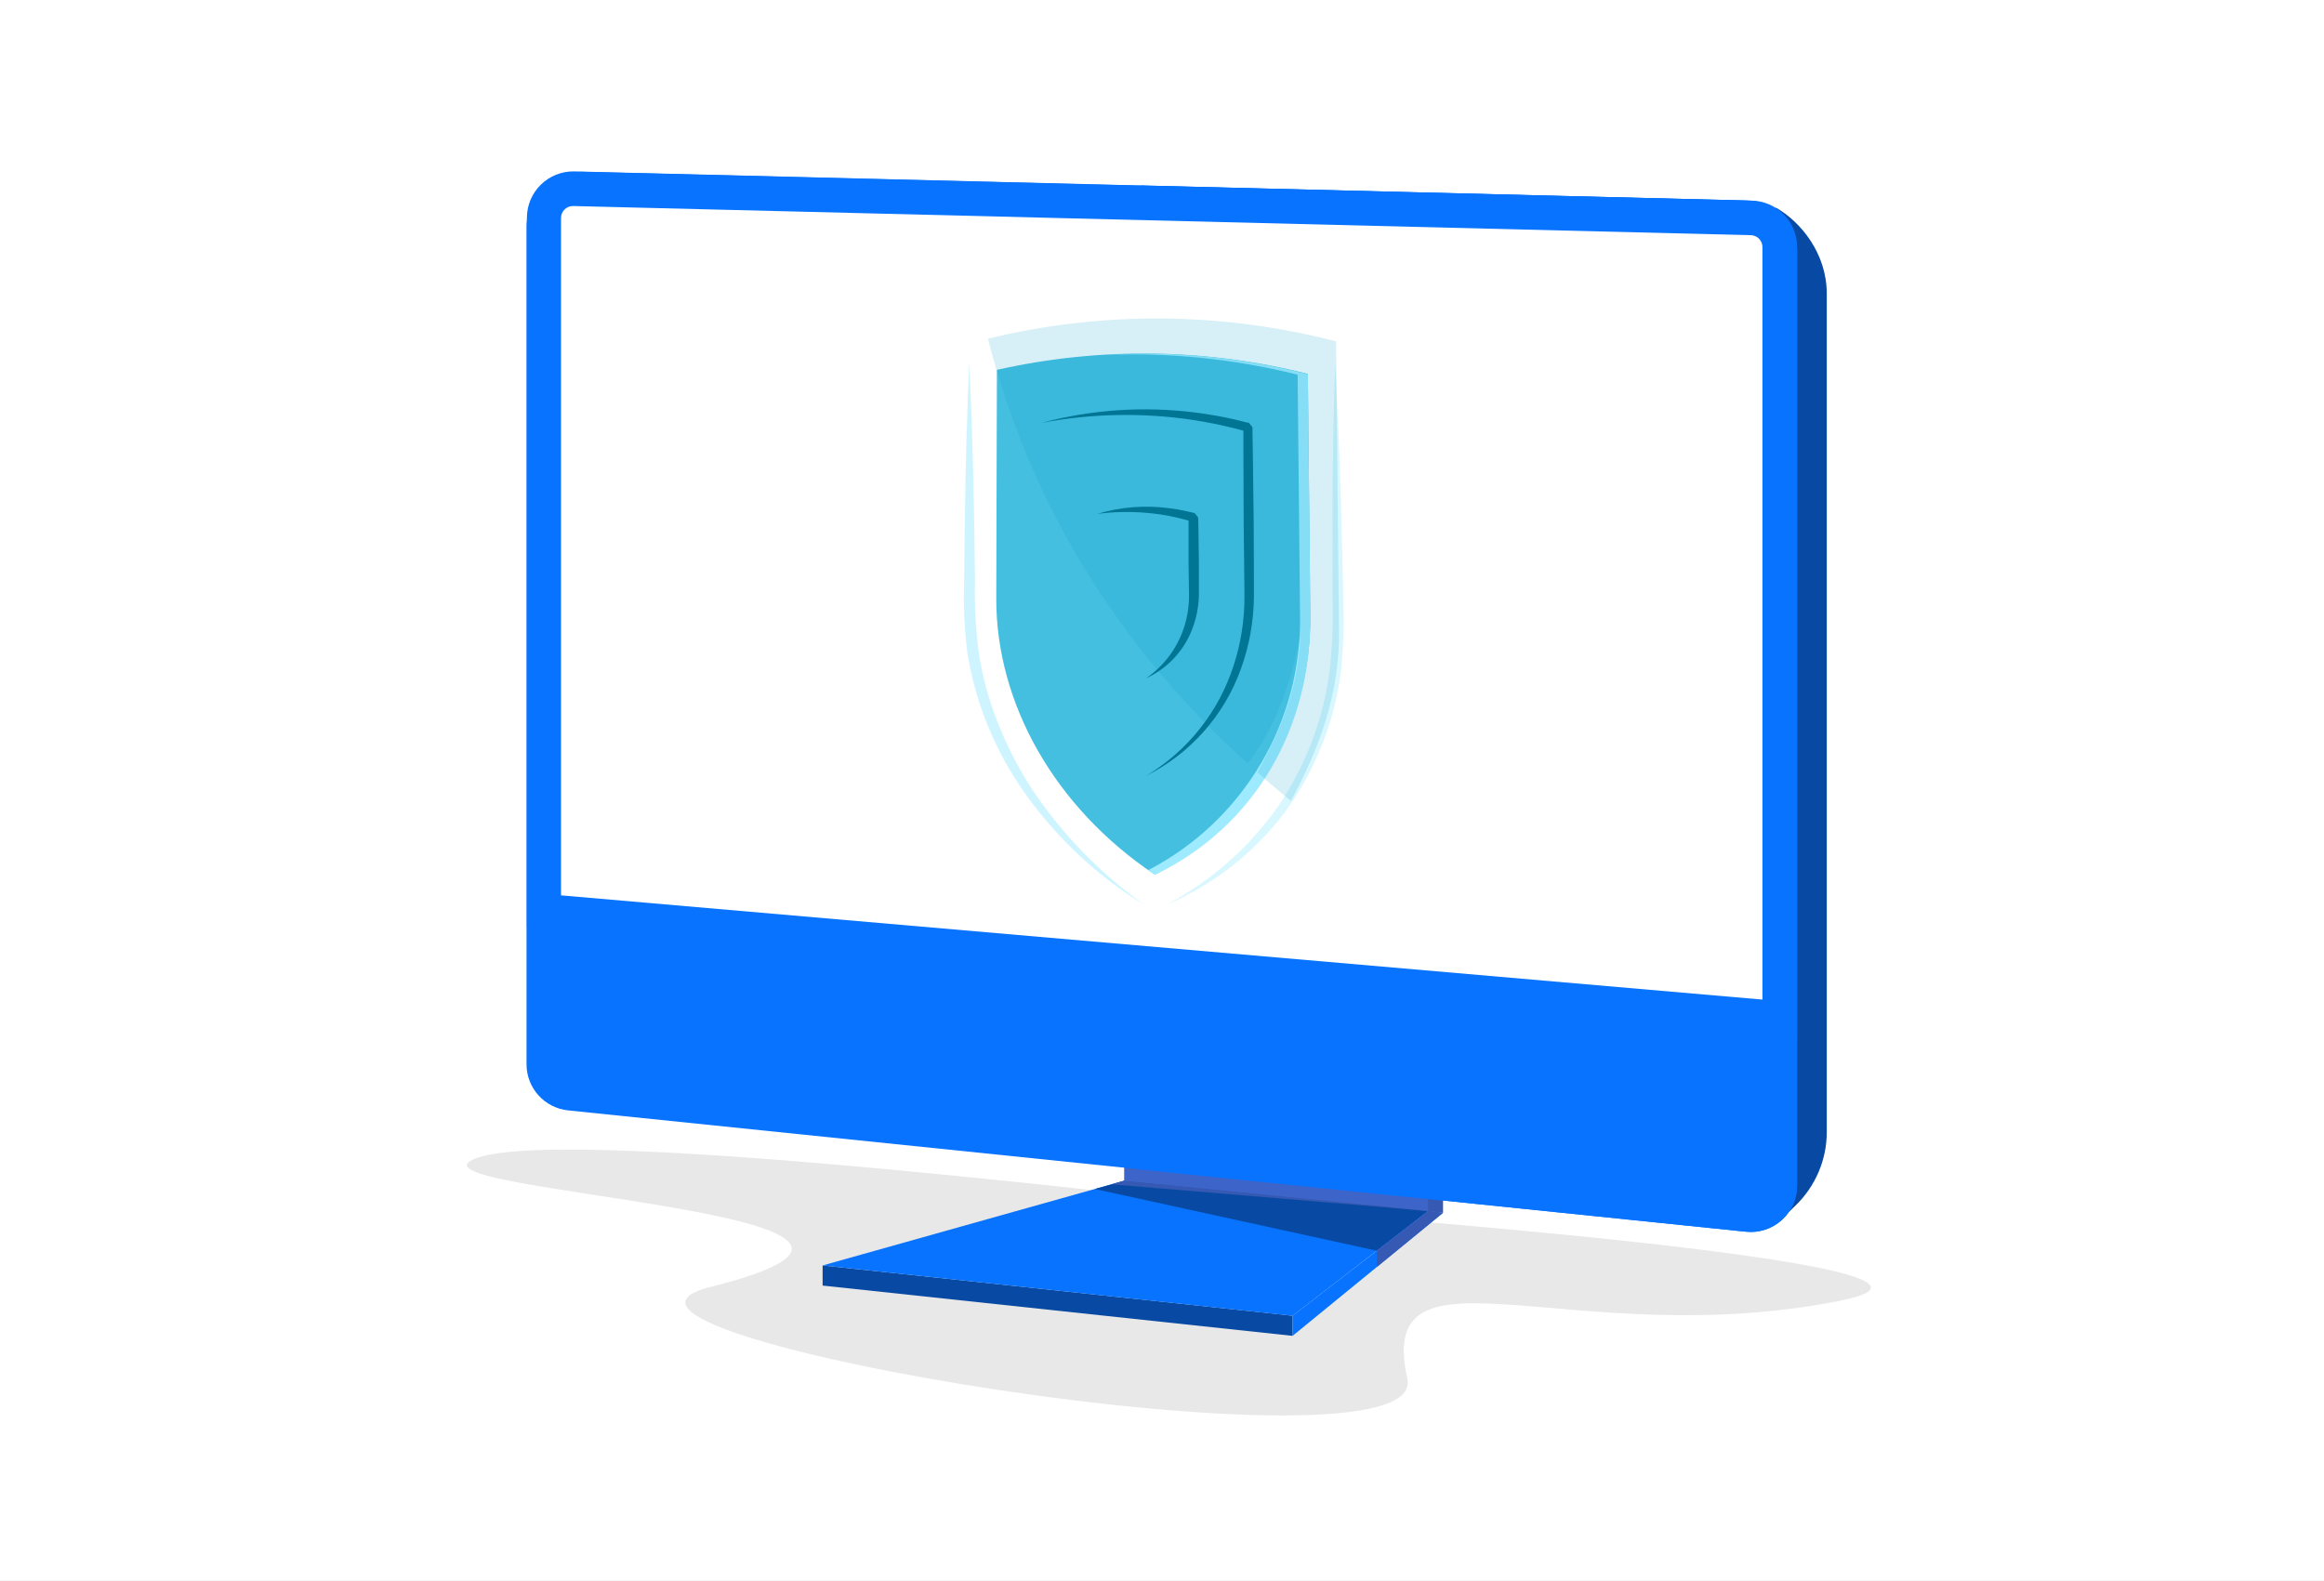
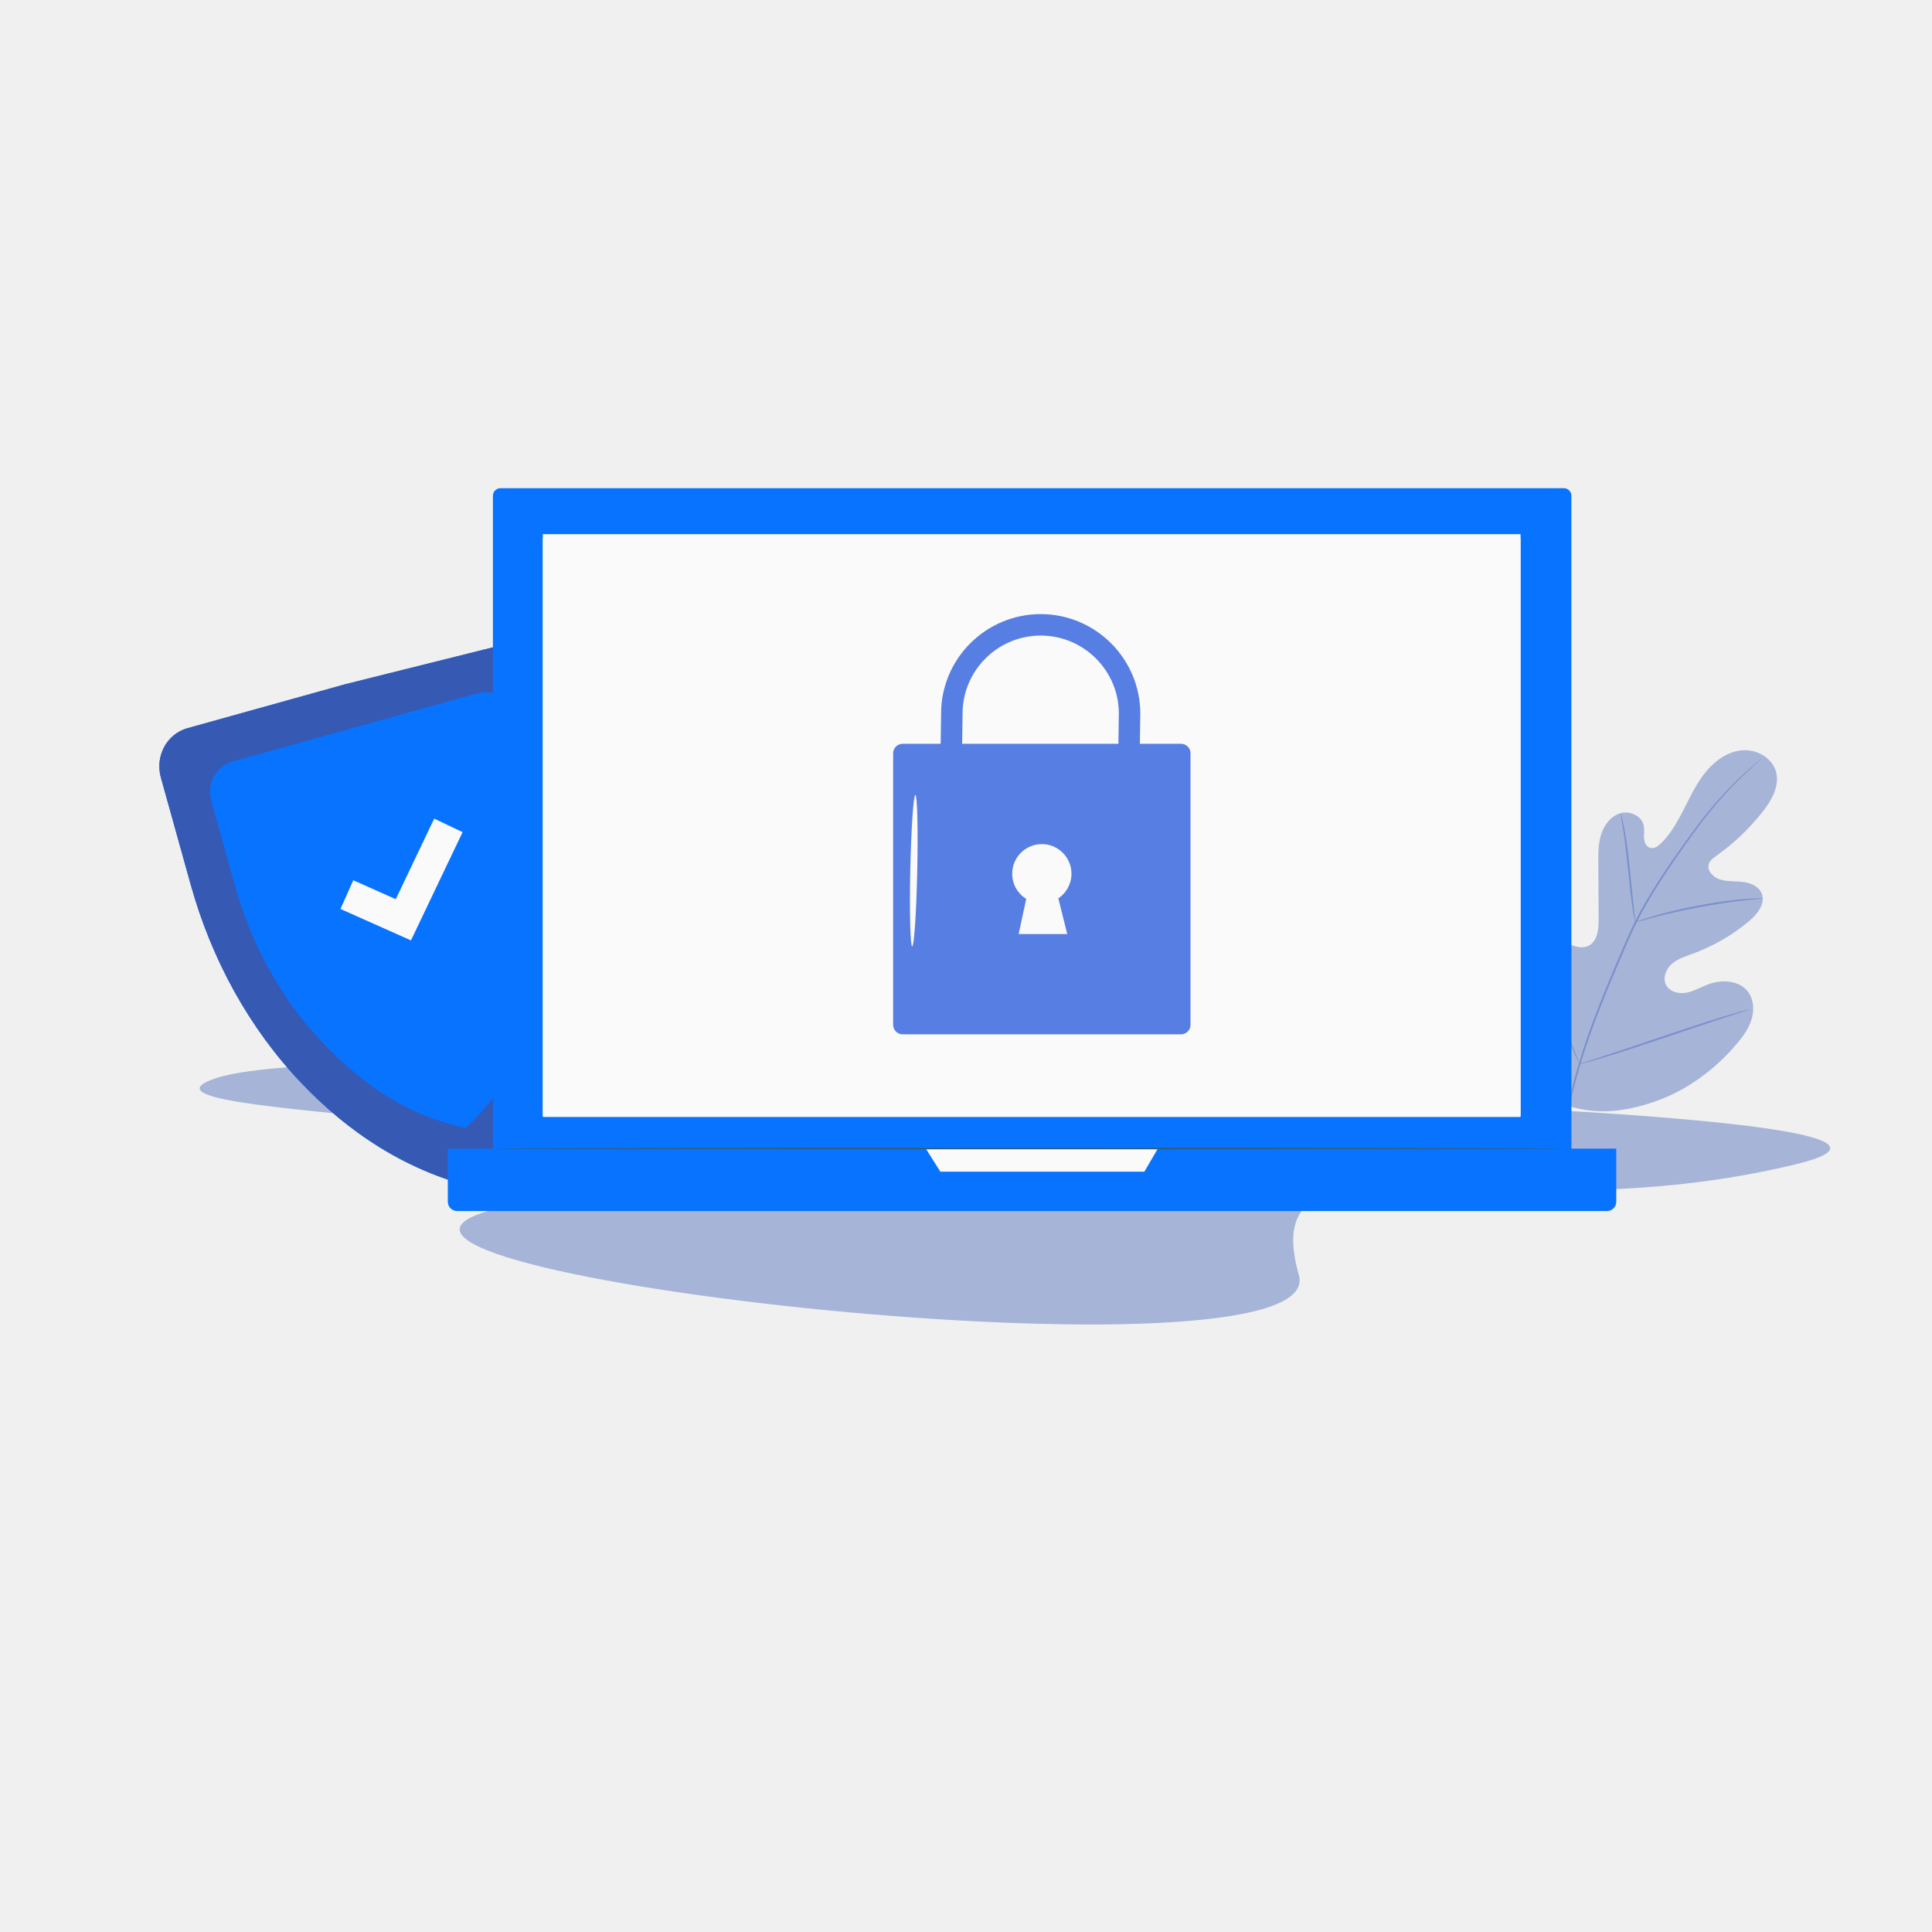
- <svg xmlns="http://www.w3.org/2000/svg" viewBox="0 0 494 336">
+ <svg xmlns="http://www.w3.org/2000/svg" id="Illustration" viewBox="0 0 3710 3710">
  <defs>
-     <style>.cls-1{fill:#fff}.cls-3{fill:#3d64c9}.cls-4{fill:#567ee3}.cls-5{fill:#3659b3}.cls-14{fill:#e05a16}</style>
+     <style>
+       .cls-1 {
+         fill: #0873ff;
+       }
+ 
+       .cls-1, .cls-2, .cls-3, .cls-4, .cls-5, .cls-6, .cls-7 {
+         stroke-width: 0px;
+       }
+ 
+       .cls-2 {
+         fill: #375a64;
+       }
+ 
+       .cls-3 {
+         fill: #ececec;
+       }
+ 
+       .cls-8 {
+         opacity: .2;
+       }
+ 
+       .cls-4, .cls-9 {
+         opacity: .4;
+       }
+ 
+       .cls-4, .cls-7 {
+         fill: #3659b3;
+       }
+ 
+       .cls-5 {
+         fill: #567ee3;
+       }
+ 
+       .cls-6 {
+         fill: #fafafa;
+       }
+     </style>
  </defs>
-   <g id="Layer_2" transform="matrix(1, 0, 0, 1, 0, 3.552713678800501e-15)">
-     <g id="PRODUCT">
-       <path d="M0 0h494v336H0z" class="cls-1" />
-       <path fill="#e8e8e8" d="M272.87 257.44c-14.43-1.13-150.61-18.49-171.37-11.3-21 7.26 113.12 11.46 49.52 27.47-39.54 9.95 153.62 42 148.11 19.42-6.87-31 35.18-5.19 92.06-16.51 40.03-7.98-118.32-19.08-118.32-19.08z" />
-       <path d="M274.76 284l-99.9-10.69v-4.28l99.9 10.69V284z" class="cls-3" style="fill: rgb(8, 74, 163);" />
-       <path d="M304.39 256.81l-11.75 9.09-17.88 13.83-99.9-10.7 40.57-11.4 23.58-6.62 65.38 5.8z" class="cls-4" style="fill: rgb(8, 115, 255);" />
-       <path d="M303.6 257.44l-10.96 8.46-59.92-13.12 6.29-1.77 64.59 6.43z" class="cls-3" style="fill: rgb(8, 74, 163);" />
-       <path d="M303.6 257.44l-67.32-5.66 2.73-.77 64.59 6.43z" class="cls-5" />
-       <path d="M306.74 257.84l-14.05 11.5L274.76 284v-4.27l17.93-13.86 10.91-8.43 3.14.4z" style="fill: rgb(8, 115, 255);" />
-       <path d="M306.74 257.84l-14.05 11.5v-3.47l10.91-8.43 3.14.4z" class="cls-5" />
-       <path d="M306.74 257.84v-33.56l-67.74-.9.01 27.63 67.73 6.83z" class="cls-5" />
-       <path d="M303.6 257.44l-.84-34.06H239l.01 27.63 64.59 6.43z" class="cls-3" />
-       <path d="M381.66 256.3l-1.53 1.48-261.9-22.62v-197l258.29 7 1-1c5.25 3 10.79 9.69 10.79 18.31v178.21a21.74 21.74 0 01-6.65 15.62z" class="cls-3" style="fill: rgb(8, 74, 163);" />
-       <path d="M382 53.41v198.64a9.85 9.85 0 01-10.87 9.81l-128.58-13.24-121.77-12.55a9.86 9.86 0 01-8.86-9.82v-178a11.73 11.73 0 0112-11.72l118.61 2.94 128.89 3.2A10.78 10.78 0 01382 53.41z" class="cls-4" style="fill: rgb(8, 115, 255);" />
-       <path d="M382 53.41v198.64a9.85 9.85 0 01-10.87 9.81l-128.58-13.24V39.43l128.89 3.2A10.78 10.78 0 01382 53.41z" class="cls-4" style="fill: rgb(8, 115, 255);" />
-       <path d="M382 52.51v168l-270-23.42V46.3a9.87 9.87 0 0110-9.86l250.32 6.21a9.86 9.86 0 019.68 9.86z" style="fill: rgb(8, 115, 255);" />
-       <path d="M374.63 52.51v160l-255.38-22.16v-144a2.54 2.54 0 012.53-2.55L372.16 50a2.52 2.52 0 012.47 2.51z" class="cls-1" />
-       <path d="M245.35 185.86c20.9-10.42 33.41-31.43 33.16-55.23L278 79.49a142.52 142.52 0 00-66.09-.86l-.14 48.49c-.08 22.56 12.59 44.65 33.58 58.74z" style="fill: rgb(69, 191, 224);" />
-       <path d="M276.34 130.72l-.51-51.06A145.15 145.15 0 00235 75.45a139.21 139.21 0 0143 4.11l.53 51.14c.25 23.81-11.55 44.82-32.85 55.21l-.12.08c-.48-.33-1-.67-1.48-1a59.87 59.87 0 0032.26-54.27z" style="fill: rgb(158, 235, 255);" />
-       <path d="M248.07 192.29a68 68 0 0023.44-20.61 66.53 66.53 0 007.25-13.8 65.82 65.82 0 003.88-15.3 111.66 111.66 0 00.61-16.12v-16.35q0-16.35.56-32.71.89 16.39 1.31 32.78c.18 5.47.26 10.93.4 16.4A111.92 111.92 0 01285 143a64.75 64.75 0 01-11.93 29.74 61.87 61.87 0 01-25 19.55z" opacity=".4" style="fill: rgb(158, 235, 255);" />
-       <path d="M243.25 192.38a86.33 86.33 0 01-25.31-23.62 71.18 71.18 0 01-12.31-29.91 96.58 96.58 0 01-.69-15.52c.06-5.12.08-10.24.19-15.36q.21-15.36.9-30.73.72 15.39 1 30.79c.12 5.14.14 10.27.22 15.4a99.4 99.4 0 00.8 15.27 66.65 66.65 0 004.08 15 79 79 0 007.39 14.3 95.17 95.17 0 0023.73 24.38z" opacity=".5" style="fill: rgb(158, 235, 255);" />
-       <path d="M276.4 135.11c-1.86 9.63-5 19.11-11.16 27.25C237.2 137.18 218.7 106.23 210 72a151.93 151.93 0 0174 .58l.62 61.15c.21 13.78-4.19 25.37-10.22 36.54-2.44-2-4.8-4-7.11-6.07 3.84-7.2 8.71-16.65 9.11-29.09z" opacity=".16" style="fill: rgb(3, 155, 197);" />
-       <path d="M243.66 164.91a42.2 42.2 0 0011.45-10.07 43.42 43.42 0 004.13-6.29 45.62 45.62 0 002.95-6.94 46.84 46.84 0 002.34-15l-.17-15.61-.06-15.62v-4.6c-.16-.22 1.41 1.77.73.93h-.18l-1-.27c-.65-.17-1.3-.37-2-.51-2.63-.66-5.3-1.17-8-1.61a96.43 96.43 0 00-32.42.57 85.35 85.35 0 0132.63-2.19c2.74.36 5.48.8 8.18 1.43.68.14 1.35.33 2 .49l1 .25h.22c-.67-.84.94 1.15.77 1v.73l.07 3.91.19 15.66c0 5.22.08 10.42.05 15.66a46.3 46.3 0 01-2.79 15.44 40.8 40.8 0 01-20.09 22.64z" class="cls-14" style="fill: rgb(0, 117, 148);" />
-       <path d="M243.59 144.21a21 21 0 008.15-11 22.1 22.1 0 001-6.77l-.1-7.18v-9.32c-.16-.21 1.42 1.79.74.94h-.06l-.45-.13c-.3-.09-.6-.19-.9-.26-1.21-.33-2.43-.6-3.66-.85a49.35 49.35 0 00-15.06-.4 36.71 36.71 0 0115.27-1.2 34.07 34.07 0 013.87.68c.32.06.64.15 1 .23l.48.12h.06c-.67-.84.93 1.15.76.95v.34l.05 1.8.1 7.2v7.21a21.06 21.06 0 01-1.44 7.23 18.83 18.83 0 01-9.81 10.41z" class="cls-14" style="fill: rgb(0, 117, 148);" />
-     </g>
+   <path class="cls-4" d="M2202.54,2102.22c-151.33-4.23-1582.72-111.67-1796.22-28.91-215.98,83.59,1187.58,59.41,530.62,252.32-408.43,119.9,1625.42,347.15,1557.04,122.29-86.62-309.05,365.15-69.76,954.13-212.06,414.5-100.28-1245.57-133.63-1245.57-133.63Z" />
+   <path class="cls-1" d="M962.65,1239.08l-299.47,74.8-303.13,84.46c-39.73,11.07-62.61,53.51-51.11,94.79l57.27,205.56c39.77,142.75,111.53,275.2,212.87,381.54,85.28,89.49,202.13,173.54,354.78,205.13,109.86-80.28,167.21-228.68,193.93-349.37,31.75-143.43,24.67-293.9-15.1-436.65l-57.27-205.56c-11.5-41.28-53.03-65.78-92.76-54.71Z" />
+   <polygon class="cls-6" points="789.17 1805.83 653.82 1745.48 678.42 1690.33 760 1726.71 833.8 1572 888.31 1598 789.17 1805.83" />
+   <path class="cls-7" d="M962.65,1239.08l-299.47,74.8-303.13,84.46c-39.73,11.07-62.61,53.51-51.11,94.79l57.27,205.56c39.77,142.75,111.53,275.2,212.87,381.54,85.28,89.49,202.13,173.54,354.78,205.13,109.86-80.28,167.21-228.68,193.93-349.37,31.75-143.43,24.67-293.9-15.1-436.65l-57.27-205.56c-11.5-41.28-53.03-65.78-92.76-54.71ZM1035.16,1537.32c31.47,112.94,37.06,231.99,11.95,345.46-21.13,95.49-62.45,199.26-152.89,283.1-120.77-24.99-207.33-93.13-274.8-163.93-80.18-84.14-136.95-188.92-168.42-301.87l-45.31-162.63c-9.1-32.66,9-66.24,40.43-75l230.5-64.23,9.33-2.6,230.5-64.22c31.43-8.76,64.29,10.62,73.39,43.28l45.31,162.63Z" />
+   <g class="cls-9">
+     <path class="cls-7" d="M3000.55,2119.89c-98.47-68.8-120.81-196.49-116.92-311.28.65-19.16-1.46-39.36,7.66-56.17,9.12-16.81,30.38-28.3,47.54-20.22,14.23,6.7,20.43,23.25,28.39,36.94,10.59,18.21,26.37,33.28,44.94,42.92,12.2,6.33,27.3,10.2,39.34,3.56,16.53-9.12,18.48-31.95,18.36-51.01-.22-35.52-.44-71.04-.67-106.55-.12-19.05-.17-38.51,5.75-56.6,5.93-18.09,19.02-34.89,37.15-39.97,18.13-5.08,40.55,5.38,44.38,24.03,1.59,7.76.01,15.82.54,23.73.53,7.91,4.21,16.66,11.73,18.87,7.61,2.23,15.23-3.17,20.93-8.75,19.67-19.24,33.02-44.03,45.49-68.68,12.47-24.65,24.58-49.89,42.43-70.87,17.85-20.99,42.53-37.62,69.82-39.16,27.3-1.54,56.37,15.3,63.27,42.09,6.92,26.87-8.76,54.12-25.81,75.87-25.3,32.27-55.24,60.8-88.57,84.42-6.01,4.26-12.52,8.87-14.81,15.93-4.14,12.7,7.9,25.32,20.44,29.5,14.21,4.73,29.62,3.26,44.48,5,14.86,1.75,30.96,8.3,36.58,22.35,7.81,19.48-8.48,39.89-24.51,53.27-32.09,26.78-68.75,47.93-107.85,62.26-14.02,5.13-28.77,9.63-40.08,19.48-11.3,9.85-18.13,26.98-11.3,40.4,6.84,13.44,24.36,17.73,39.05,15.01,14.68-2.72,27.83-10.69,41.82-15.97,26.19-9.89,60.01-8.08,76.78,14.55,11.02,14.88,12,35.59,6.42,53.33-5.57,17.73-16.88,33.01-28.89,47.1-41.97,49.24-95.71,88.89-156.46,109.96-60.75,21.06-117.04,26.77-177.41,4.69" />
+   </g>
+   <g class="cls-9">
+     <path class="cls-7" d="M2999.05,2204.99c4.16-45.47,14.13-99.17,31.14-157.06,16.89-57.93,40.68-119.89,67.78-183.85,6.83-15.96,13.59-31.73,20.24-47.28,6.68-15.5,13.3-30.88,20.71-45.51,14.69-29.34,31.05-56.43,47.38-81.66,16.33-25.25,32.74-48.61,48.25-70.34,15.56-21.71,30.45-41.67,44.79-59.28,28.58-35.35,54.97-61.08,73.8-78,9.4-8.5,16.91-14.85,22.05-19.08,2.48-2.01,4.42-3.59,5.88-4.78,1.34-1.06,2.04-1.58,2.08-1.53.04.05-.59.66-1.85,1.81-1.41,1.25-3.28,2.92-5.66,5.05-4.99,4.41-12.35,10.92-21.6,19.56-18.52,17.21-44.53,43.12-72.79,78.56-14.18,17.66-28.91,37.66-44.35,59.41-15.39,21.79-31.7,45.18-47.91,70.41-16.22,25.22-32.45,52.25-47.02,81.45-7.35,14.57-13.89,29.81-20.58,45.35-6.65,15.54-13.39,31.3-20.22,47.26-27.08,63.9-50.89,125.68-67.91,183.38-17.12,57.66-27.3,111.09-31.76,156.37" />
+   </g>
+   <g class="cls-9">
+     <path class="cls-7" d="M3139.92,1771.16c-.24.04-.88-2.86-1.86-8.13-1-5.27-2.2-12.93-3.54-22.42-2.7-18.97-5.52-45.3-8.53-74.34-3.01-29.06-6.2-55.27-9.17-74.15-1.46-9.44-2.72-17.08-3.66-22.34-.91-5.27-1.3-8.22-1.06-8.27.24-.05,1.08,2.79,2.4,7.99,1.35,5.19,2.99,12.78,4.76,22.2,3.62,18.84,7.21,45.12,10.22,74.2,2.89,28.67,5.51,54.6,7.51,74.41.96,8.95,1.77,16.48,2.43,22.53.55,5.32.75,8.29.51,8.33Z" />
+   </g>
+   <g class="cls-9">
+     <path class="cls-7" d="M3384.93,1725.37c0,.24-3.48.65-9.77,1.17-6.29.56-15.39,1.32-26.6,2.62-22.44,2.42-53.32,6.85-87.18,13.23-33.86,6.44-64.25,13.58-86.08,19.37-10.94,2.82-19.73,5.34-25.82,7.05-6.08,1.73-9.48,2.58-9.56,2.35-.07-.24,3.19-1.52,9.16-3.67,5.98-2.11,14.68-5,25.57-8.15,21.73-6.43,52.13-13.97,86.09-20.44,33.96-6.39,65.01-10.45,87.58-12.24,11.28-.98,20.44-1.37,26.77-1.5,6.33-.1,9.83-.04,9.84.21Z" />
+   </g>
+   <g class="cls-9">
+     <path class="cls-7" d="M3033.2,2043.42c-.11.05-.68-.98-1.68-2.99-1.13-2.4-2.52-5.32-4.19-8.86-3.6-7.71-8.53-19.01-14.43-33.05-11.82-28.07-26.93-67.35-43.01-110.93-16.1-43.59-30.82-82.97-42.04-111.24-5.5-13.75-10.02-25.05-13.38-33.45-1.44-3.65-2.62-6.65-3.59-9.13-.78-2.1-1.15-3.23-1.03-3.28.11-.04.68.98,1.68,2.99,1.13,2.4,2.51,5.32,4.19,8.86,3.6,7.71,8.53,19.01,14.43,33.05,11.82,28.07,26.93,67.35,43.02,110.95,16.09,43.58,30.81,82.95,42.03,111.23,5.5,13.74,10.02,25.05,13.38,33.45,1.44,3.65,2.62,6.66,3.59,9.13.78,2.1,1.15,3.23,1.03,3.28Z" />
+   </g>
+   <g class="cls-9">
+     <path class="cls-7" d="M3358.78,1938.49c.03.12-1.08.57-3.23,1.33-2.55.85-5.67,1.9-9.46,3.17-8.73,2.83-20.52,6.65-34.87,11.3-29.44,9.55-69.94,23.2-114.68,38.35-44.75,15.16-85.42,28.45-115.07,37.39-14.82,4.48-26.85,7.97-35.21,10.22-3.87,1.01-7.05,1.85-9.64,2.53-2.22.54-3.4.77-3.43.65-.03-.12,1.08-.57,3.23-1.34,2.54-.85,5.66-1.89,9.46-3.16,8.73-2.83,20.52-6.65,34.86-11.3,29.44-9.54,69.95-23.2,114.7-38.35,44.74-15.15,85.4-28.44,115.05-37.38,14.82-4.48,26.85-7.97,35.21-10.22,3.87-1.01,7.05-1.85,9.64-2.53,2.22-.54,3.39-.77,3.43-.65Z" />
+   </g>
+   <rect class="cls-1" x="946.55" y="937.47" width="2070.98" height="1369.52" rx="14.57" ry="14.57" />
+   <path class="cls-1" d="M859.95,2205.69h2243.74v102.03c0,9.82-7.97,17.8-17.8,17.8H877.75c-9.82,0-17.8-7.97-17.8-17.8v-102.03h0Z" />
+   <polygon class="cls-6" points="1777.88 2205.69 1805.73 2249.98 2197.51 2249.98 2223.37 2205.69 1777.88 2205.69" />
+   <path class="cls-3" d="M1045.66,1031.03h1870.98c1.81,0,3.27,1.47,3.27,3.27v1107.14c0,1.81-1.47,3.27-3.27,3.27h-1870.98c-1.81,0-3.27-1.47-3.27-3.27v-1107.14c0-1.81,1.47-3.27,3.27-3.27Z" />
+   <rect class="cls-6" x="1042.39" y="1025.76" width="1877.53" height="1118.95" />
+   <path class="cls-2" d="M2999.73,2205.69c0,.74-459.66,1.34-1026.54,1.34s-1026.64-.6-1026.64-1.34,459.56-1.34,1026.64-1.34,1026.54.6,1026.54,1.34Z" />
+   <path class="cls-5" d="M2188.14,1482.99l-41.21-.58,1.57-112.19c0-82.45-67.31-149.76-150.05-149.76s-150.05,67.31-150.05,150.05l-1.57,112.48-41.21-.58,1.57-112.19c0-105.17,85.8-190.97,191.26-190.97s191.26,85.8,191.26,191.26l-1.57,112.48Z" />
+   <rect class="cls-5" x="1715.1" y="1428.31" width="571.05" height="557.92" rx="18.29" ry="18.29" />
+   <path class="cls-6" d="M2057.55,1677.85c0-31.44-25.49-56.93-56.93-56.93s-56.93,25.49-56.93,56.93c0,20.43,10.8,38.29,26.96,48.34l-14.58,67.43h93.37s-10.5-42.36-17.1-68.5c15.2-10.22,25.2-27.57,25.2-47.26Z" />
+   <path class="cls-6" d="M1751.66,1817.07c-3.7-.08-5.34-65.17-3.66-145.38,1.68-80.23,6.04-145.19,9.75-145.11,3.7.08,5.34,65.16,3.66,145.39-1.68,80.2-6.05,145.17-9.75,145.1Z" />
+   <g class="cls-8">
+     <path class="cls-5" d="M1752.08,1881.61c-3.71.05-6.79-6.29-6.89-14.15-.1-7.86,2.82-14.28,6.52-14.33,3.7-.05,6.79,6.29,6.89,14.15.1,7.86-2.82,14.28-6.52,14.32Z" />
+   </g>
+   <g class="cls-8">
+     <path class="cls-5" d="M1931.22,1802.74c-2.96-.97,4-30.63,16.14-70.11l1.5,6.53c-5.48-5.48-11.21-11.22-17.2-17.53-9.97-11.38-14.72-25.2-15.38-37.89-.73-12.79,2.93-24.1,7.6-32.17,4.69-8.17,10.28-13.43,14.48-16.35,4.24-2.93,7.06-3.7,7.56-2.99,1.33,1.63-7.4,8.53-13.52,23.5-2.98,7.43-5,16.81-3.8,27.02,1.08,10.14,5.44,21.24,13.01,29.87,5.76,6.08,11.34,11.98,16.58,17.51l2.76,2.91-1.26,3.61c-13.58,39.01-25.51,67.04-28.47,66.07Z" />
+   </g>
+   <g class="cls-8">
+     <path class="cls-5" d="M2166.95,1467.07c-.01,1.85-22.82,3.36-59.68,4.29-36.86.93-87.77,1.3-143.99.87-28.12-.21-54.91-.6-79.27-1.13-24.38-.28-46.4-2.02-63.97-.18-17.7,1.66-30.99,7.57-39.08,13.2-8.17,5.6-11.55,10.31-12.45,9.68-.64-.33,1.28-6.25,9.17-13.74,7.71-7.47,22.06-15.51,41.06-18.54,9.43-1.63,19.82-2.21,30.73-2.41,10.86-.12,22.44-.24,34.63-.37,24.37-.15,51.16-.14,79.28.08,56.22.43,107.12,1.56,143.96,3.06,36.84,1.49,59.62,3.34,59.61,5.19Z" />
  </g>
</svg>
